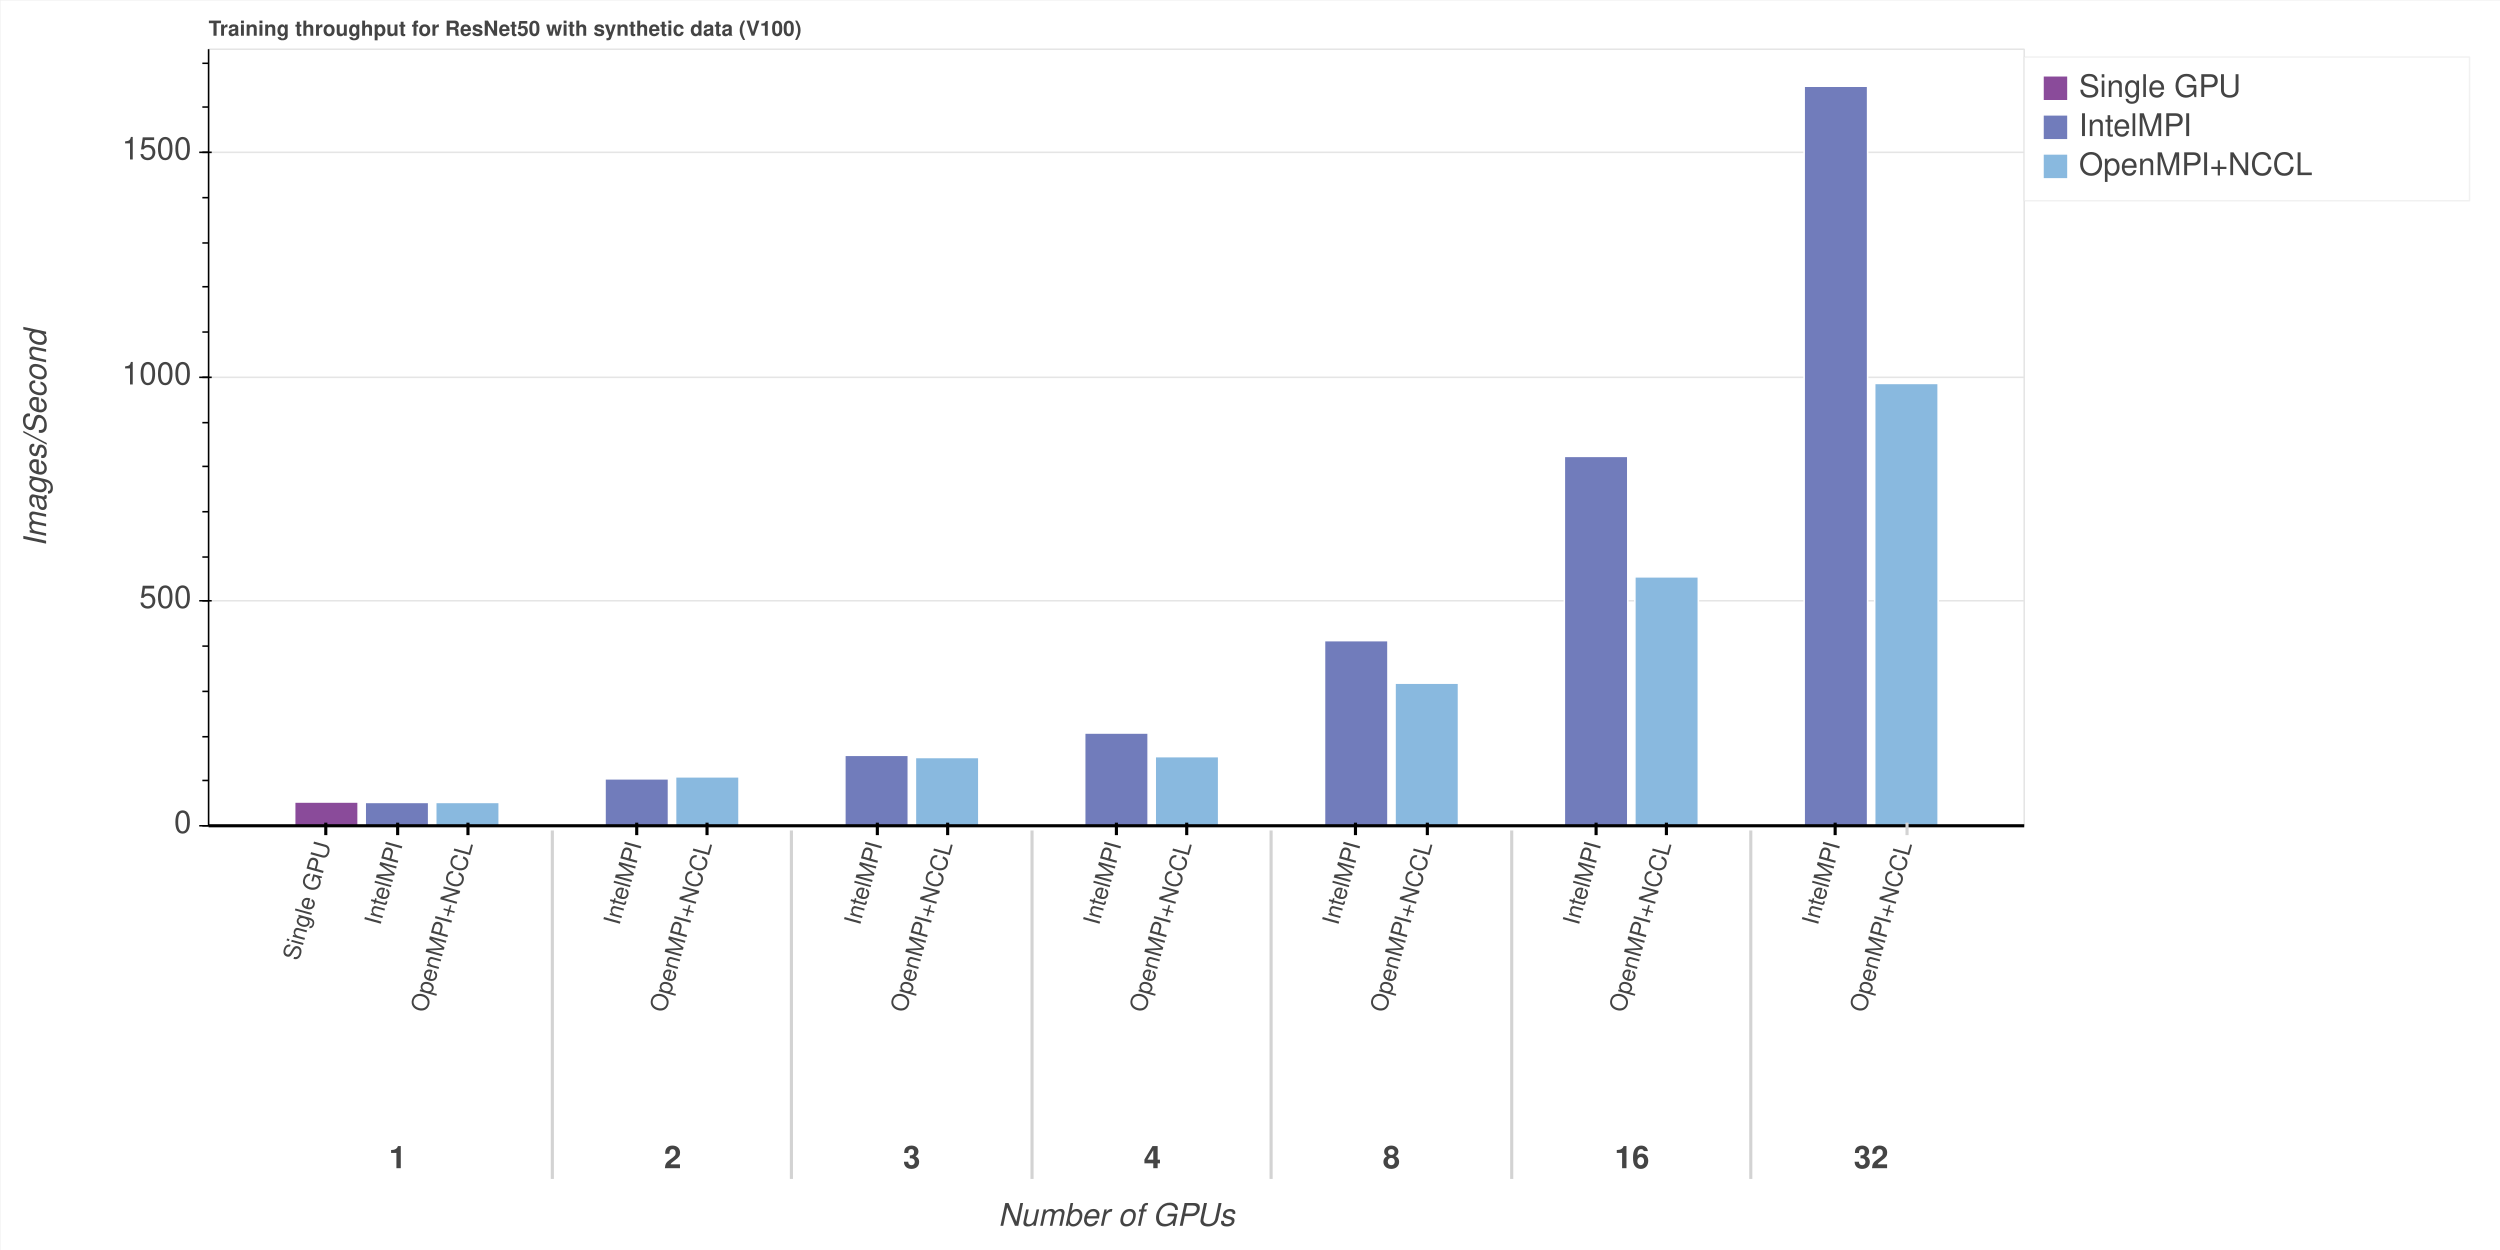
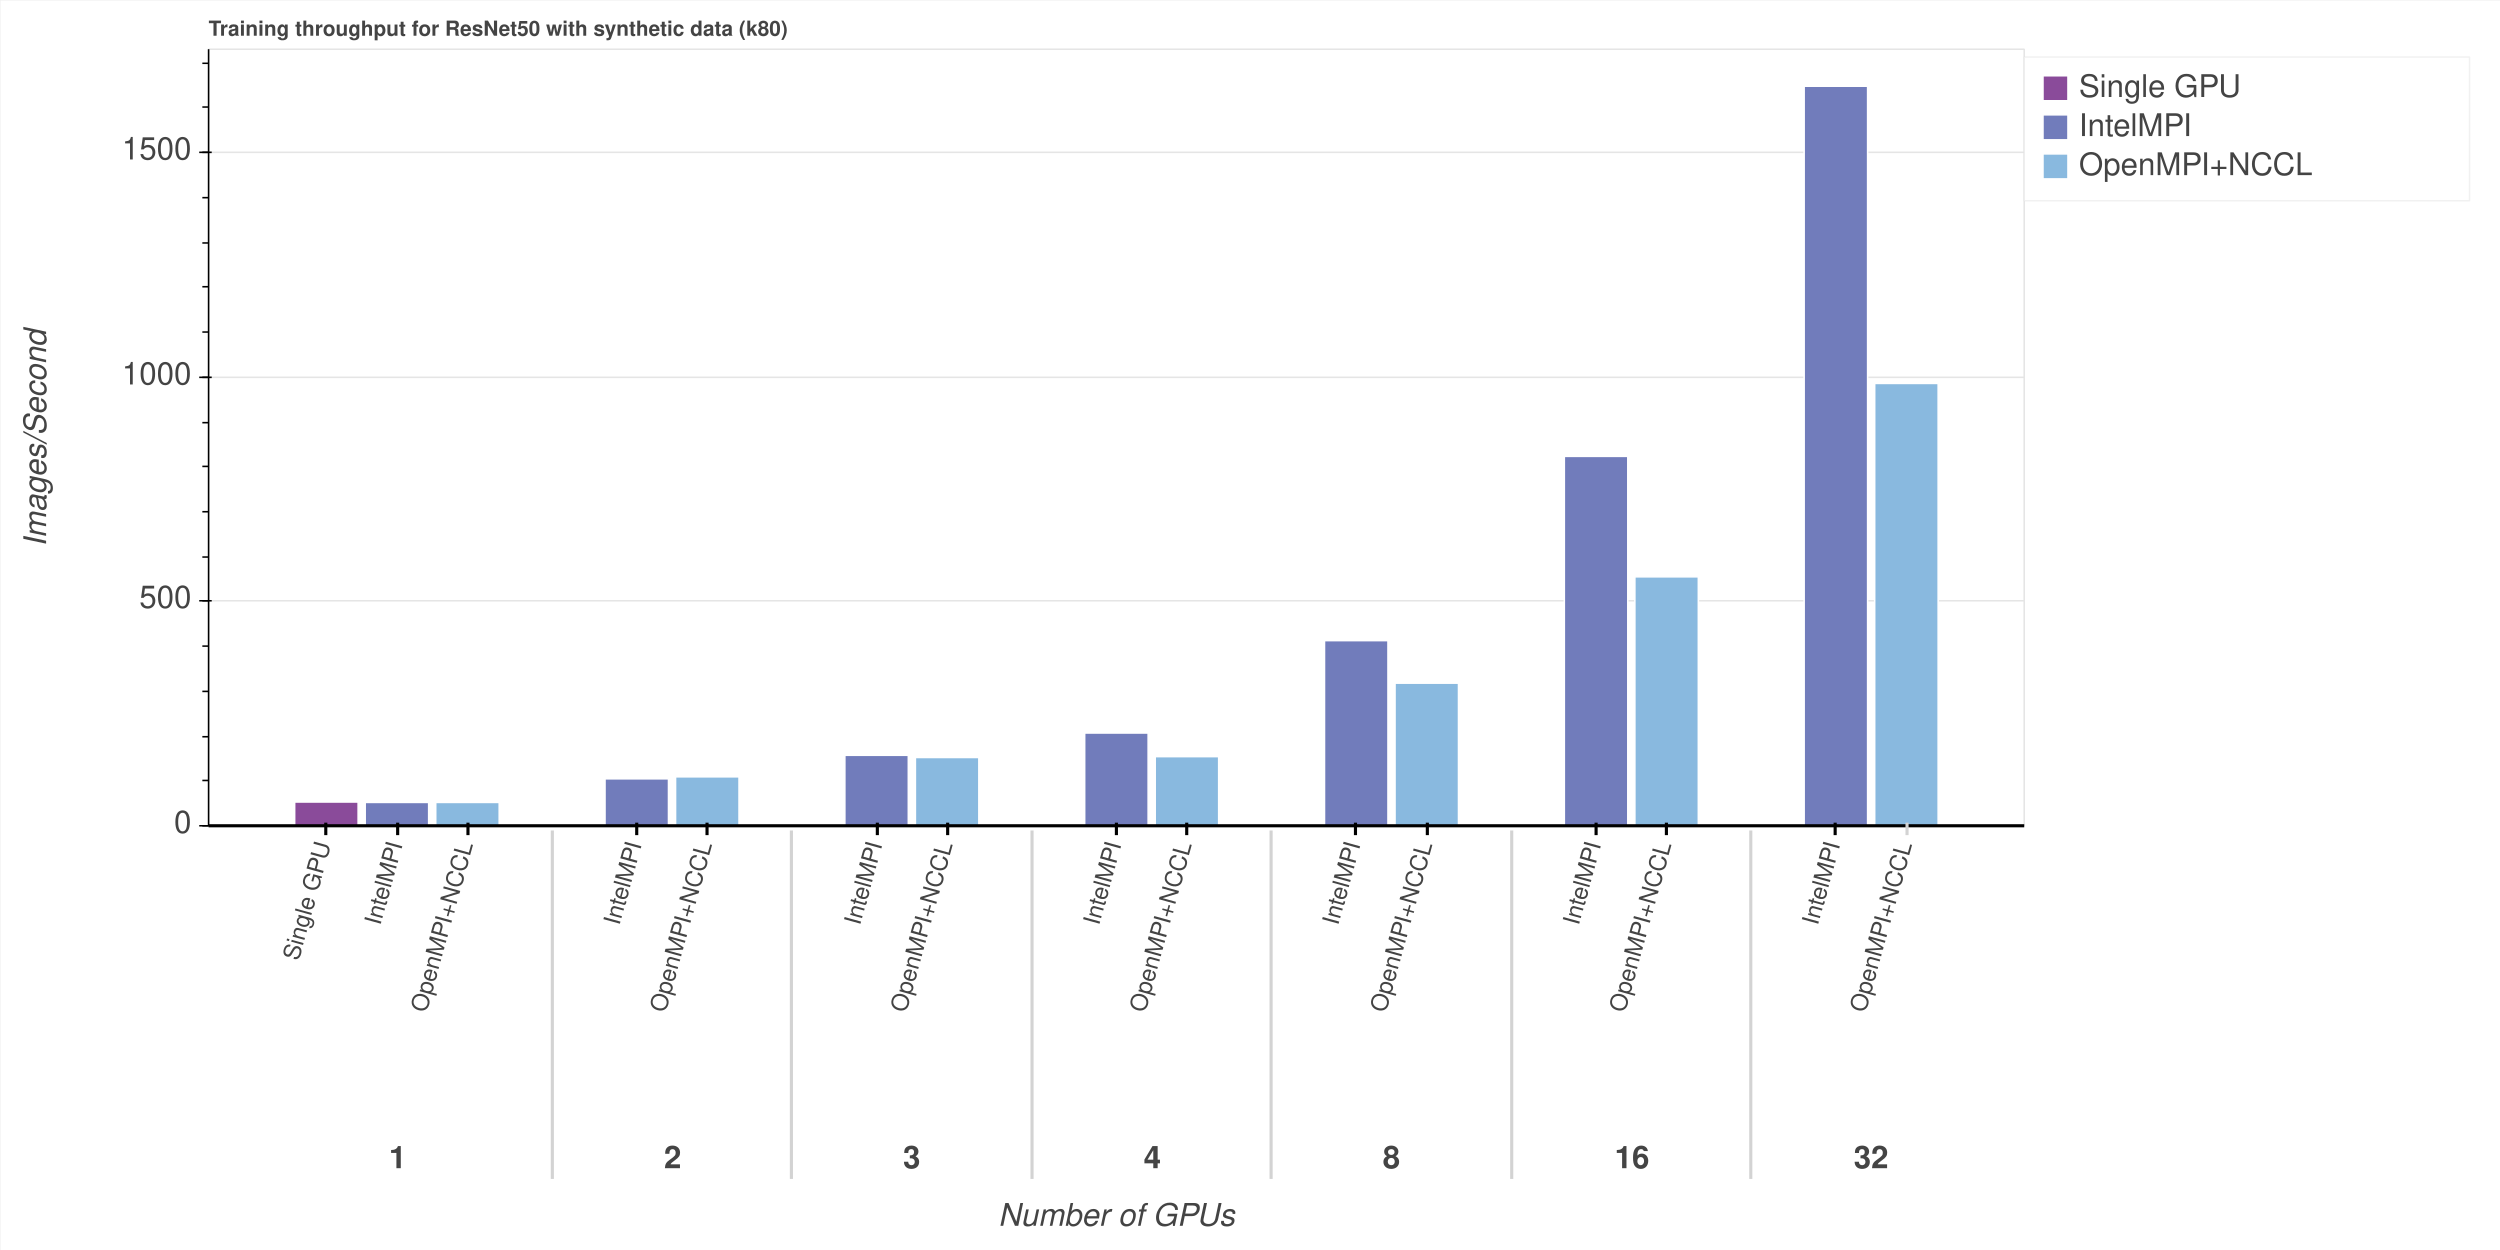
<svg xmlns="http://www.w3.org/2000/svg" version="1.1" width="1600" height="800" style="width: 1600px; height: 800px;">
  <defs>
-     <clipPath id="UgPJAWlknvmU">
+     <clipPath id="LPrbOHTUKoHP">
      <path fill="none" stroke="none" d=" M 133 31 L 1295 31 L 1295 528 L 133 528 L 133 31 Z" />
    </clipPath>
-     <clipPath id="QbFdJSrXoUKa">
+     <clipPath id="TFsfCkQlZwGW">
      <path fill="none" stroke="none" d=" M 133 31 L 1295 31 L 1295 528 L 133 528 L 133 31 Z" />
    </clipPath>
  </defs>
  <g>
    <g />
    <g />
    <g />
    <g transform="scale(1,1) translate(0.5,0.5)">
      <rect fill="#FFFFFF" stroke="none" x="0" y="0" width="1600" height="800" />
      <rect fill="#ffffff" stroke="none" x="0" y="0" width="1600" height="800" />
      <rect fill="#FFFFFF" stroke="none" x="133" y="31" width="1162" height="497" />
      <rect fill="#ffffff" stroke="none" x="133" y="31" width="1162" height="497" />
      <g>
        <rect fill="none" stroke="#e5e5e5" x="133" y="31" width="1162" height="497" stroke-linejoin="bevel" stroke-miterlimit="10" />
      </g>
-       <g clip-path="url(#UgPJAWlknvmU)">
+       <g clip-path="url(#LPrbOHTUKoHP)">
        <g>
          <g />
          <g>
            <path fill="none" stroke="#e5e5e5" paint-order="fill stroke markers" d=" M 133 384 L 1295 384" stroke-linejoin="bevel" stroke-miterlimit="10" />
            <path fill="none" stroke="#e5e5e5" paint-order="fill stroke markers" d=" M 133 241 L 1295 241" stroke-linejoin="bevel" stroke-miterlimit="10" />
            <path fill="none" stroke="#e5e5e5" paint-order="fill stroke markers" d=" M 133 97 L 1295 97" stroke-linejoin="bevel" stroke-miterlimit="10" />
          </g>
          <g>
            <path fill="none" stroke="none" />
            <rect fill="#8a4b9a" stroke="none" x="188.075" y="512.772" width="40.629" height="15.228" />
            <path fill="none" stroke="white" paint-order="fill stroke markers" d=" M 188.075 512.772 L 228.705 512.772 L 228.705 528 L 188.075 528 L 188.075 512.772 Z" stroke-linejoin="bevel" stroke-miterlimit="10" />
            <rect fill="#717cbb" stroke="none" x="233.219" y="513.059" width="40.629" height="14.941" />
            <path fill="none" stroke="white" paint-order="fill stroke markers" d=" M 233.219 513.059 L 273.848 513.059 L 273.848 528 L 233.219 528 L 233.219 513.059 Z" stroke-linejoin="bevel" stroke-miterlimit="10" />
            <rect fill="#89b9df" stroke="none" x="278.363" y="513.068" width="40.629" height="14.932" />
            <path fill="none" stroke="white" paint-order="fill stroke markers" d=" M 278.363 513.068 L 318.992 513.068 L 318.992 528 L 278.363 528 L 278.363 513.068 Z" stroke-linejoin="bevel" stroke-miterlimit="10" />
            <rect fill="#717cbb" stroke="none" x="386.708" y="497.929" width="40.629" height="30.071" />
            <path fill="none" stroke="white" paint-order="fill stroke markers" d=" M 386.708 497.929 L 427.337 497.929 L 427.337 528 L 386.708 528 L 386.708 497.929 Z" stroke-linejoin="bevel" stroke-miterlimit="10" />
            <rect fill="#89b9df" stroke="none" x="431.852" y="496.648" width="40.629" height="31.352" />
            <path fill="none" stroke="white" paint-order="fill stroke markers" d=" M 431.852 496.648 L 472.481 496.648 L 472.481 528 L 431.852 528 L 431.852 496.648 Z" stroke-linejoin="bevel" stroke-miterlimit="10" />
            <rect fill="#717cbb" stroke="none" x="540.197" y="482.902" width="40.629" height="45.098" />
            <path fill="none" stroke="white" paint-order="fill stroke markers" d=" M 540.197 482.902 L 580.826 482.902 L 580.826 528 L 540.197 528 L 540.197 482.902 Z" stroke-linejoin="bevel" stroke-miterlimit="10" />
            <rect fill="#89b9df" stroke="none" x="585.34" y="484.295" width="40.629" height="43.705" />
            <path fill="none" stroke="white" paint-order="fill stroke markers" d=" M 585.34 484.295 L 625.97 484.295 L 625.97 528 L 585.34 528 L 585.34 484.295 Z" stroke-linejoin="bevel" stroke-miterlimit="10" />
            <rect fill="#717cbb" stroke="none" x="693.685" y="468.63" width="40.629" height="59.37" />
            <path fill="none" stroke="white" paint-order="fill stroke markers" d=" M 693.685 468.63 L 734.315 468.63 L 734.315 528 L 693.685 528 L 693.685 468.63 Z" stroke-linejoin="bevel" stroke-miterlimit="10" />
            <rect fill="#89b9df" stroke="none" x="738.829" y="483.745" width="40.629" height="44.255" />
            <path fill="none" stroke="white" paint-order="fill stroke markers" d=" M 738.829 483.745 L 779.458 483.745 L 779.458 528 L 738.829 528 L 738.829 483.745 Z" stroke-linejoin="bevel" stroke-miterlimit="10" />
            <rect fill="#717cbb" stroke="none" x="847.174" y="409.51" width="40.629" height="118.49" />
            <path fill="none" stroke="white" paint-order="fill stroke markers" d=" M 847.174 409.51 L 887.803 409.51 L 887.803 528 L 847.174 528 L 847.174 409.51 Z" stroke-linejoin="bevel" stroke-miterlimit="10" />
            <rect fill="#89b9df" stroke="none" x="892.318" y="436.733" width="40.629" height="91.267" />
            <path fill="none" stroke="white" paint-order="fill stroke markers" d=" M 892.318 436.733 L 932.947 436.733 L 932.947 528 L 892.318 528 L 892.318 436.733 Z" stroke-linejoin="bevel" stroke-miterlimit="10" />
            <rect fill="#717cbb" stroke="none" x="1000.663" y="291.556" width="40.629" height="236.444" />
            <path fill="none" stroke="white" paint-order="fill stroke markers" d=" M 1000.663 291.556 L 1041.292 291.556 L 1041.292 528 L 1000.663 528 L 1000.663 291.556 Z" stroke-linejoin="bevel" stroke-miterlimit="10" />
            <rect fill="#89b9df" stroke="none" x="1045.807" y="368.676" width="40.629" height="159.324" />
            <path fill="none" stroke="white" paint-order="fill stroke markers" d=" M 1045.807 368.676 L 1086.436 368.676 L 1086.436 528 L 1045.807 528 L 1045.807 368.676 Z" stroke-linejoin="bevel" stroke-miterlimit="10" />
            <rect fill="#717cbb" stroke="none" x="1154.152" y="54.667" width="40.629" height="473.333" />
            <path fill="none" stroke="white" paint-order="fill stroke markers" d=" M 1154.152 54.667 L 1194.781 54.667 L 1194.781 528 L 1154.152 528 L 1154.152 54.667 Z" stroke-linejoin="bevel" stroke-miterlimit="10" />
            <rect fill="#89b9df" stroke="none" x="1199.295" y="244.868" width="40.629" height="283.132" />
            <path fill="none" stroke="white" paint-order="fill stroke markers" d=" M 1199.295 244.868 L 1239.925 244.868 L 1239.925 528 L 1199.295 528 L 1199.295 244.868 Z" stroke-linejoin="bevel" stroke-miterlimit="10" />
          </g>
        </g>
      </g>
-       <g clip-path="url(#QbFdJSrXoUKa)">
+       <g clip-path="url(#TFsfCkQlZwGW)">
        <g />
      </g>
      <g>
        <g fill="#444444" stroke="lightgrey" stroke-linejoin="bevel" stroke-miterlimit="10" stroke-width="2">
          <path fill="none" stroke="black" paint-order="fill stroke markers" d=" M 133 528 L 1295 528" stroke-linejoin="bevel" stroke-miterlimit="10" />
          <path fill="none" stroke="black" paint-order="fill stroke markers" d=" M 208 534 L 208 526" stroke-linejoin="bevel" stroke-miterlimit="10" />
          <path fill="none" stroke="black" paint-order="fill stroke markers" d=" M 254 534 L 254 526" stroke-linejoin="bevel" stroke-miterlimit="10" />
          <path fill="none" stroke="black" paint-order="fill stroke markers" d=" M 299 534 L 299 526" stroke-linejoin="bevel" stroke-miterlimit="10" />
          <path fill="none" stroke="black" paint-order="fill stroke markers" d=" M 407 534 L 407 526" stroke-linejoin="bevel" stroke-miterlimit="10" />
          <path fill="none" stroke="black" paint-order="fill stroke markers" d=" M 452 534 L 452 526" stroke-linejoin="bevel" stroke-miterlimit="10" />
          <path fill="none" stroke="black" paint-order="fill stroke markers" d=" M 561 534 L 561 526" stroke-linejoin="bevel" stroke-miterlimit="10" />
          <path fill="none" stroke="black" paint-order="fill stroke markers" d=" M 606 534 L 606 526" stroke-linejoin="bevel" stroke-miterlimit="10" />
          <path fill="none" stroke="black" paint-order="fill stroke markers" d=" M 714 534 L 714 526" stroke-linejoin="bevel" stroke-miterlimit="10" />
          <path fill="none" stroke="black" paint-order="fill stroke markers" d=" M 759 534 L 759 526" stroke-linejoin="bevel" stroke-miterlimit="10" />
          <path fill="none" stroke="black" paint-order="fill stroke markers" d=" M 867 534 L 867 526" stroke-linejoin="bevel" stroke-miterlimit="10" />
          <path fill="none" stroke="black" paint-order="fill stroke markers" d=" M 913 534 L 913 526" stroke-linejoin="bevel" stroke-miterlimit="10" />
          <path fill="none" stroke="black" paint-order="fill stroke markers" d=" M 1021 534 L 1021 526" stroke-linejoin="bevel" stroke-miterlimit="10" />
          <path fill="none" stroke="black" paint-order="fill stroke markers" d=" M 1066 534 L 1066 526" stroke-linejoin="bevel" stroke-miterlimit="10" />
          <path fill="none" stroke="black" paint-order="fill stroke markers" d=" M 1174 534 L 1174 526" stroke-linejoin="bevel" stroke-miterlimit="10" />
          <path fill="" stroke="" paint-order="fill stroke markers" d=" M 1220 534 L 1220 526" stroke-linejoin="bevel" stroke-miterlimit="10" />
          <g transform="translate(208,539) rotate(-74.48451,0,0)">
            <text fill="" stroke="none" font-family="helvetica" font-size="15px" font-style="normal" font-weight="normal" text-decoration="normal" x="0" y="0" text-anchor="end" dominant-baseline="central">Single GPU</text>
            <g transform="rotate(74.48451,0,0) translate(-208,-539) translate(254,539) rotate(-74.48451,0,0)">
              <text fill="" stroke="none" font-family="helvetica" font-size="15px" font-style="normal" font-weight="normal" text-decoration="normal" x="0" y="0" text-anchor="end" dominant-baseline="central">IntelMPI</text>
              <g transform="rotate(74.48451,0,0) translate(-254,-539) translate(299,539) rotate(-74.48451,0,0)">
                <text fill="" stroke="none" font-family="helvetica" font-size="15px" font-style="normal" font-weight="normal" text-decoration="normal" x="0" y="0" text-anchor="end" dominant-baseline="central">OpenMPI+NCCL</text>
                <g transform="rotate(74.48451,0,0) translate(-299,-539) translate(407,539) rotate(-74.48451,0,0)">
                  <text fill="" stroke="none" font-family="helvetica" font-size="15px" font-style="normal" font-weight="normal" text-decoration="normal" x="0" y="0" text-anchor="end" dominant-baseline="central">IntelMPI</text>
                  <g transform="rotate(74.48451,0,0) translate(-407,-539) translate(452,539) rotate(-74.48451,0,0)">
                    <text fill="" stroke="none" font-family="helvetica" font-size="15px" font-style="normal" font-weight="normal" text-decoration="normal" x="0" y="0" text-anchor="end" dominant-baseline="central">OpenMPI+NCCL</text>
                    <g transform="rotate(74.48451,0,0) translate(-452,-539) translate(561,539) rotate(-74.48451,0,0)">
                      <text fill="" stroke="none" font-family="helvetica" font-size="15px" font-style="normal" font-weight="normal" text-decoration="normal" x="0" y="0" text-anchor="end" dominant-baseline="central">IntelMPI</text>
                      <g transform="rotate(74.48451,0,0) translate(-561,-539) translate(606,539) rotate(-74.48451,0,0)">
                        <text fill="" stroke="none" font-family="helvetica" font-size="15px" font-style="normal" font-weight="normal" text-decoration="normal" x="0" y="0" text-anchor="end" dominant-baseline="central">OpenMPI+NCCL</text>
                        <g transform="rotate(74.48451,0,0) translate(-606,-539) translate(714,539) rotate(-74.48451,0,0)">
                          <text fill="" stroke="none" font-family="helvetica" font-size="15px" font-style="normal" font-weight="normal" text-decoration="normal" x="0" y="0" text-anchor="end" dominant-baseline="central">IntelMPI</text>
                          <g transform="rotate(74.48451,0,0) translate(-714,-539) translate(759,539) rotate(-74.48451,0,0)">
                            <text fill="" stroke="none" font-family="helvetica" font-size="15px" font-style="normal" font-weight="normal" text-decoration="normal" x="0" y="0" text-anchor="end" dominant-baseline="central">OpenMPI+NCCL</text>
                            <g transform="rotate(74.48451,0,0) translate(-759,-539) translate(867,539) rotate(-74.48451,0,0)">
                              <text fill="" stroke="none" font-family="helvetica" font-size="15px" font-style="normal" font-weight="normal" text-decoration="normal" x="0" y="0" text-anchor="end" dominant-baseline="central">IntelMPI</text>
                              <g transform="rotate(74.48451,0,0) translate(-867,-539) translate(913,539) rotate(-74.48451,0,0)">
                                <text fill="" stroke="none" font-family="helvetica" font-size="15px" font-style="normal" font-weight="normal" text-decoration="normal" x="0" y="0" text-anchor="end" dominant-baseline="central">OpenMPI+NCCL</text>
                                <g transform="rotate(74.48451,0,0) translate(-913,-539) translate(1021,539) rotate(-74.48451,0,0)">
                                  <text fill="" stroke="none" font-family="helvetica" font-size="15px" font-style="normal" font-weight="normal" text-decoration="normal" x="0" y="0" text-anchor="end" dominant-baseline="central">IntelMPI</text>
                                  <g transform="rotate(74.48451,0,0) translate(-1021,-539) translate(1066,539) rotate(-74.48451,0,0)">
                                    <text fill="" stroke="none" font-family="helvetica" font-size="15px" font-style="normal" font-weight="normal" text-decoration="normal" x="0" y="0" text-anchor="end" dominant-baseline="central">OpenMPI+NCCL</text>
                                    <g transform="rotate(74.48451,0,0) translate(-1066,-539) translate(1174,539) rotate(-74.48451,0,0)">
                                      <text fill="" stroke="none" font-family="helvetica" font-size="15px" font-style="normal" font-weight="normal" text-decoration="normal" x="0" y="0" text-anchor="end" dominant-baseline="central">IntelMPI</text>
                                      <g transform="rotate(74.48451,0,0) translate(-1174,-539) translate(1220,539) rotate(-74.48451,0,0)">
                                        <text fill="" stroke="none" font-family="helvetica" font-size="15px" font-style="normal" font-weight="normal" text-decoration="normal" x="0" y="0" text-anchor="end" dominant-baseline="central">OpenMPI+NCCL</text>
                                        <g transform="rotate(74.48451,0,0) translate(-1220,-539) translate(254,738) rotate(0,0,0)">
                                          <text fill="" stroke="none" font-family="helvetica" font-size="20px" font-style="normal" font-weight="bold" text-decoration="normal" x="0" y="0" text-anchor="middle" dominant-baseline="hanging">1</text>
                                          <g transform="rotate(0,0,0) translate(-254,-738) translate(430,738) rotate(0,0,0)">
                                            <text fill="" stroke="none" font-family="helvetica" font-size="20px" font-style="normal" font-weight="bold" text-decoration="normal" x="0" y="0" text-anchor="middle" dominant-baseline="hanging">2</text>
                                            <g transform="rotate(0,0,0) translate(-430,-738) translate(583,738) rotate(0,0,0)">
                                              <text fill="" stroke="none" font-family="helvetica" font-size="20px" font-style="normal" font-weight="bold" text-decoration="normal" x="0" y="0" text-anchor="middle" dominant-baseline="hanging">3</text>
                                              <g transform="rotate(0,0,0) translate(-583,-738) translate(737,738) rotate(0,0,0)">
                                                <text fill="" stroke="none" font-family="helvetica" font-size="20px" font-style="normal" font-weight="bold" text-decoration="normal" x="0" y="0" text-anchor="middle" dominant-baseline="hanging">4</text>
                                                <g transform="rotate(0,0,0) translate(-737,-738) translate(890,738) rotate(0,0,0)">
                                                  <text fill="" stroke="none" font-family="helvetica" font-size="20px" font-style="normal" font-weight="bold" text-decoration="normal" x="0" y="0" text-anchor="middle" dominant-baseline="hanging">8</text>
                                                  <g transform="rotate(0,0,0) translate(-890,-738) translate(1044,738) rotate(0,0,0)">
                                                    <text fill="" stroke="none" font-family="helvetica" font-size="20px" font-style="normal" font-weight="bold" text-decoration="normal" x="0" y="0" text-anchor="middle" dominant-baseline="hanging">16</text>
                                                    <g transform="rotate(0,0,0) translate(-1044,-738) translate(1197,738) rotate(0,0,0)">
                                                      <text fill="" stroke="none" font-family="helvetica" font-size="20px" font-style="normal" font-weight="bold" text-decoration="normal" x="0" y="0" text-anchor="middle" dominant-baseline="hanging">32</text>
                                                      <g transform="rotate(0,0,0) translate(-1197,-738) translate(714,771) rotate(0,0,0)">
                                                        <text fill="" stroke="none" font-family="helvetica" font-size="20px" font-style="italic" font-weight="normal" text-decoration="normal" x="0" y="0" text-anchor="middle" dominant-baseline="hanging">Number of GPUs</text>
                                                        <g transform="rotate(0,0,0) translate(-714,-771)">
                                                          <path fill="none" stroke="" paint-order="fill stroke markers" d=" M 353 754 L 353 531" />
                                                          <path fill="none" stroke="" paint-order="fill stroke markers" d=" M 506 754 L 506 531" />
                                                          <path fill="none" stroke="" paint-order="fill stroke markers" d=" M 660 754 L 660 531" />
                                                          <path fill="none" stroke="" paint-order="fill stroke markers" d=" M 813 754 L 813 531" />
                                                          <path fill="none" stroke="" paint-order="fill stroke markers" d=" M 967 754 L 967 531" />
                                                          <path fill="none" stroke="" paint-order="fill stroke markers" d=" M 1120 754 L 1120 531" />
                                                        </g>
                                                      </g>
                                                    </g>
                                                  </g>
                                                </g>
                                              </g>
                                            </g>
                                          </g>
                                        </g>
                                      </g>
                                    </g>
                                  </g>
                                </g>
                              </g>
                            </g>
                          </g>
                        </g>
                      </g>
                    </g>
                  </g>
                </g>
              </g>
            </g>
          </g>
        </g>
        <g fill="#444444">
          <path fill="none" stroke="black" paint-order="fill stroke markers" d=" M 133 528 L 133 31" stroke-linejoin="bevel" stroke-miterlimit="10" />
          <path fill="none" stroke="black" paint-order="fill stroke markers" d=" M 127 528 L 135 528" stroke-linejoin="bevel" stroke-miterlimit="10" />
          <path fill="none" stroke="black" paint-order="fill stroke markers" d=" M 127 384 L 135 384" stroke-linejoin="bevel" stroke-miterlimit="10" />
          <path fill="none" stroke="black" paint-order="fill stroke markers" d=" M 127 241 L 135 241" stroke-linejoin="bevel" stroke-miterlimit="10" />
          <path fill="none" stroke="black" paint-order="fill stroke markers" d=" M 127 97 L 135 97" stroke-linejoin="bevel" stroke-miterlimit="10" />
          <path fill="none" stroke="black" paint-order="fill stroke markers" d=" M 129 528 L 133 528" stroke-linejoin="bevel" stroke-miterlimit="10" />
          <path fill="none" stroke="black" paint-order="fill stroke markers" d=" M 129 499 L 133 499" stroke-linejoin="bevel" stroke-miterlimit="10" />
          <path fill="none" stroke="black" paint-order="fill stroke markers" d=" M 129 471 L 133 471" stroke-linejoin="bevel" stroke-miterlimit="10" />
          <path fill="none" stroke="black" paint-order="fill stroke markers" d=" M 129 442 L 133 442" stroke-linejoin="bevel" stroke-miterlimit="10" />
          <path fill="none" stroke="black" paint-order="fill stroke markers" d=" M 129 413 L 133 413" stroke-linejoin="bevel" stroke-miterlimit="10" />
          <path fill="none" stroke="black" paint-order="fill stroke markers" d=" M 129 384 L 133 384" stroke-linejoin="bevel" stroke-miterlimit="10" />
          <path fill="none" stroke="black" paint-order="fill stroke markers" d=" M 129 356 L 133 356" stroke-linejoin="bevel" stroke-miterlimit="10" />
          <path fill="none" stroke="black" paint-order="fill stroke markers" d=" M 129 327 L 133 327" stroke-linejoin="bevel" stroke-miterlimit="10" />
          <path fill="none" stroke="black" paint-order="fill stroke markers" d=" M 129 298 L 133 298" stroke-linejoin="bevel" stroke-miterlimit="10" />
          <path fill="none" stroke="black" paint-order="fill stroke markers" d=" M 129 270 L 133 270" stroke-linejoin="bevel" stroke-miterlimit="10" />
          <path fill="none" stroke="black" paint-order="fill stroke markers" d=" M 129 241 L 133 241" stroke-linejoin="bevel" stroke-miterlimit="10" />
          <path fill="none" stroke="black" paint-order="fill stroke markers" d=" M 129 212 L 133 212" stroke-linejoin="bevel" stroke-miterlimit="10" />
          <path fill="none" stroke="black" paint-order="fill stroke markers" d=" M 129 183 L 133 183" stroke-linejoin="bevel" stroke-miterlimit="10" />
          <path fill="none" stroke="black" paint-order="fill stroke markers" d=" M 129 155 L 133 155" stroke-linejoin="bevel" stroke-miterlimit="10" />
          <path fill="none" stroke="black" paint-order="fill stroke markers" d=" M 129 126 L 133 126" stroke-linejoin="bevel" stroke-miterlimit="10" />
          <path fill="none" stroke="black" paint-order="fill stroke markers" d=" M 129 97 L 133 97" stroke-linejoin="bevel" stroke-miterlimit="10" />
          <path fill="none" stroke="black" paint-order="fill stroke markers" d=" M 129 68 L 133 68" stroke-linejoin="bevel" stroke-miterlimit="10" />
          <path fill="" stroke="black" paint-order="fill stroke markers" d=" M 129 40 L 133 40" stroke-linejoin="bevel" stroke-miterlimit="10" />
          <g transform="translate(122,528) rotate(0,0,0)">
            <text fill="" stroke="none" font-family="helvetica" font-size="20px" font-style="normal" font-weight="normal" text-decoration="normal" x="0" y="0" text-anchor="end" dominant-baseline="central">0</text>
            <g transform="rotate(0,0,0) translate(-122,-528) translate(122,384) rotate(0,0,0)">
              <text fill="" stroke="none" font-family="helvetica" font-size="20px" font-style="normal" font-weight="normal" text-decoration="normal" x="0" y="0" text-anchor="end" dominant-baseline="central">500</text>
              <g transform="rotate(0,0,0) translate(-122,-384) translate(122,241) rotate(0,0,0)">
                <text fill="" stroke="none" font-family="helvetica" font-size="20px" font-style="normal" font-weight="normal" text-decoration="normal" x="0" y="0" text-anchor="end" dominant-baseline="central">1000</text>
                <g transform="rotate(0,0,0) translate(-122,-241) translate(122,97) rotate(0,0,0)">
                  <text fill="" stroke="none" font-family="helvetica" font-size="20px" font-style="normal" font-weight="normal" text-decoration="normal" x="0" y="0" text-anchor="end" dominant-baseline="central">1500</text>
                  <g transform="rotate(0,0,0) translate(-122,-97) translate(29,280) rotate(-90,0,0)">
                    <text fill="" stroke="none" font-family="helvetica" font-size="20px" font-style="italic" font-weight="normal" text-decoration="normal" x="0" y="0" text-anchor="middle" dominant-baseline="alphabetic">Images/Second</text>
                    <g transform="rotate(90,0,0) translate(-29,-280)" />
                  </g>
                </g>
              </g>
            </g>
          </g>
        </g>
        <g />
        <g>
          <path fill="#ffffff" stroke="#e5e5e5" paint-order="fill stroke markers" d=" M 1295 36 L 1580 36 L 1580 128 L 1295 128 L 1295 36 Z" fill-opacity="0.95" stroke-linejoin="bevel" stroke-miterlimit="10" stroke-opacity="0.5" />
          <text fill="#444444" stroke="none" font-family="helvetica" font-size="20px" font-style="normal" font-weight="normal" text-decoration="normal" x="1330" y="57" text-anchor="start" dominant-baseline="central">Single GPU</text>
          <rect fill="#8a4b9a" stroke="none" x="1307" y="48" width="16" height="16" />
          <path fill="none" stroke="white" paint-order="fill stroke markers" d=" M 1307 48 L 1323 48 L 1323 64 L 1307 64 L 1307 48 Z" stroke-linejoin="bevel" stroke-miterlimit="10" />
          <text fill="#444444" stroke="none" font-family="helvetica" font-size="20px" font-style="normal" font-weight="normal" text-decoration="normal" x="1330" y="82" text-anchor="start" dominant-baseline="central">IntelMPI</text>
          <rect fill="#717cbb" stroke="none" x="1307" y="73" width="16" height="16" />
          <path fill="none" stroke="white" paint-order="fill stroke markers" d=" M 1307 73 L 1323 73 L 1323 89 L 1307 89 L 1307 73 Z" stroke-linejoin="bevel" stroke-miterlimit="10" />
          <text fill="#444444" stroke="none" font-family="helvetica" font-size="20px" font-style="normal" font-weight="normal" text-decoration="normal" x="1330" y="107" text-anchor="start" dominant-baseline="central">OpenMPI+NCCL</text>
          <rect fill="#89b9df" stroke="none" x="1307" y="98" width="16" height="16" />
          <path fill="none" stroke="white" paint-order="fill stroke markers" d=" M 1307 98 L 1323 98 L 1323 114 L 1307 114 L 1307 98 Z" stroke-linejoin="bevel" stroke-miterlimit="10" />
        </g>
        <g fill="#444444">
          <path fill="" stroke="none" d="" />
          <g transform="translate(133,26)">
            <path fill="none" stroke="none" />
-             <text fill="" stroke="none" font-family="helvetica" font-size="10pt" font-style="normal" font-weight="bold" text-decoration="normal" x="0" y="0" text-anchor="start" dominant-baseline="text-after-edge">Training throughput for ResNet50 with synthetic data (V100)</text>
+             <text fill="" stroke="none" font-family="helvetica" font-size="10pt" font-style="normal" font-weight="bold" text-decoration="normal" x="0" y="0" text-anchor="start" dominant-baseline="text-after-edge">Training throughput for ResNet50 with synthetic data (k80)</text>
          </g>
        </g>
      </g>
    </g>
  </g>
</svg>
